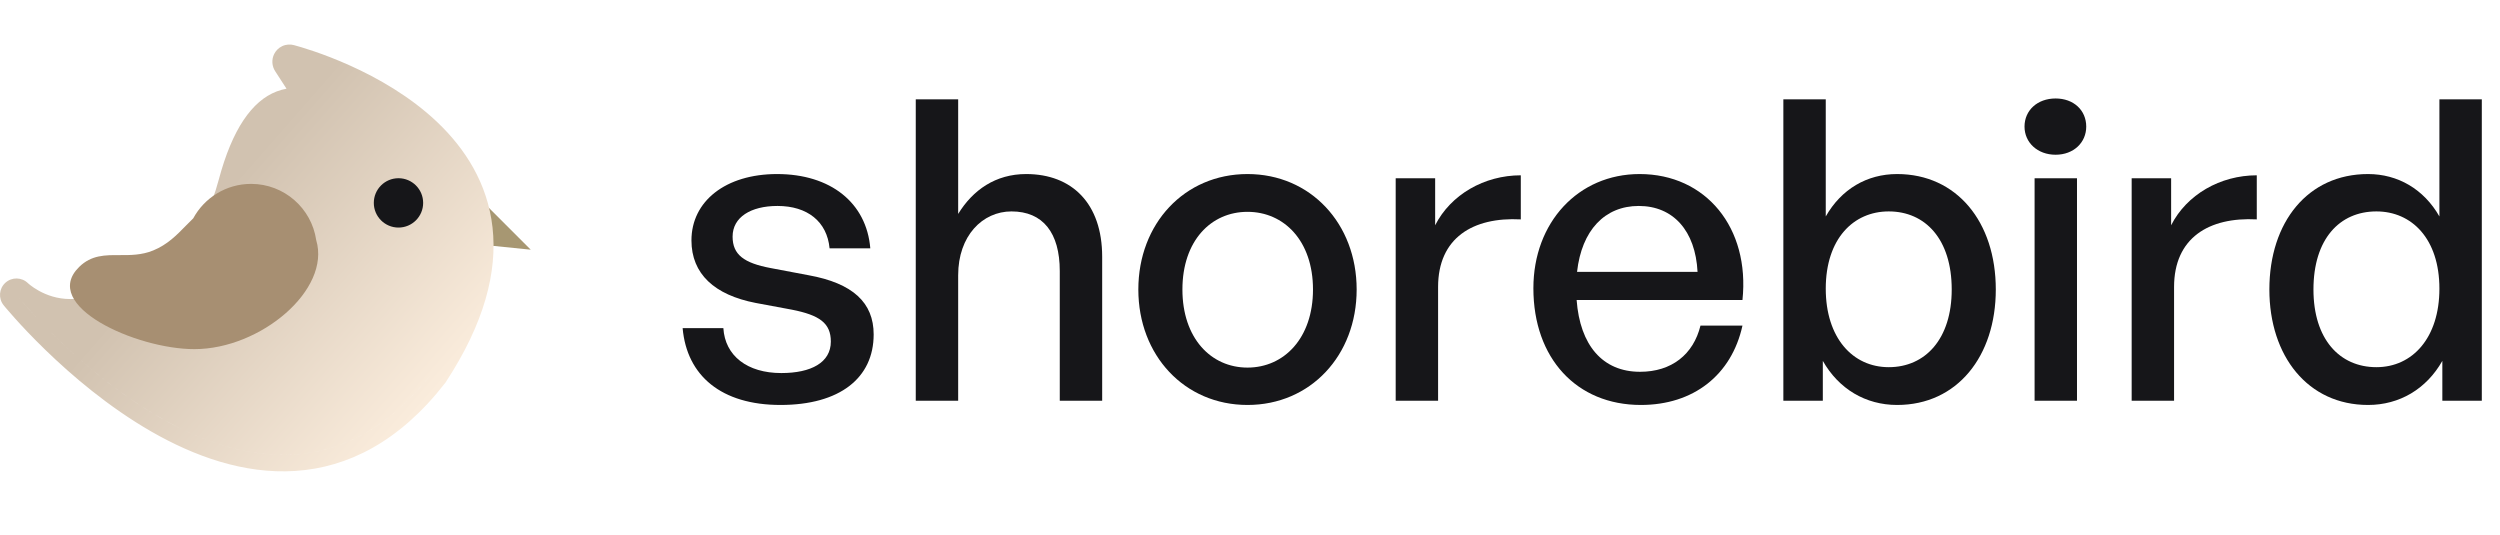
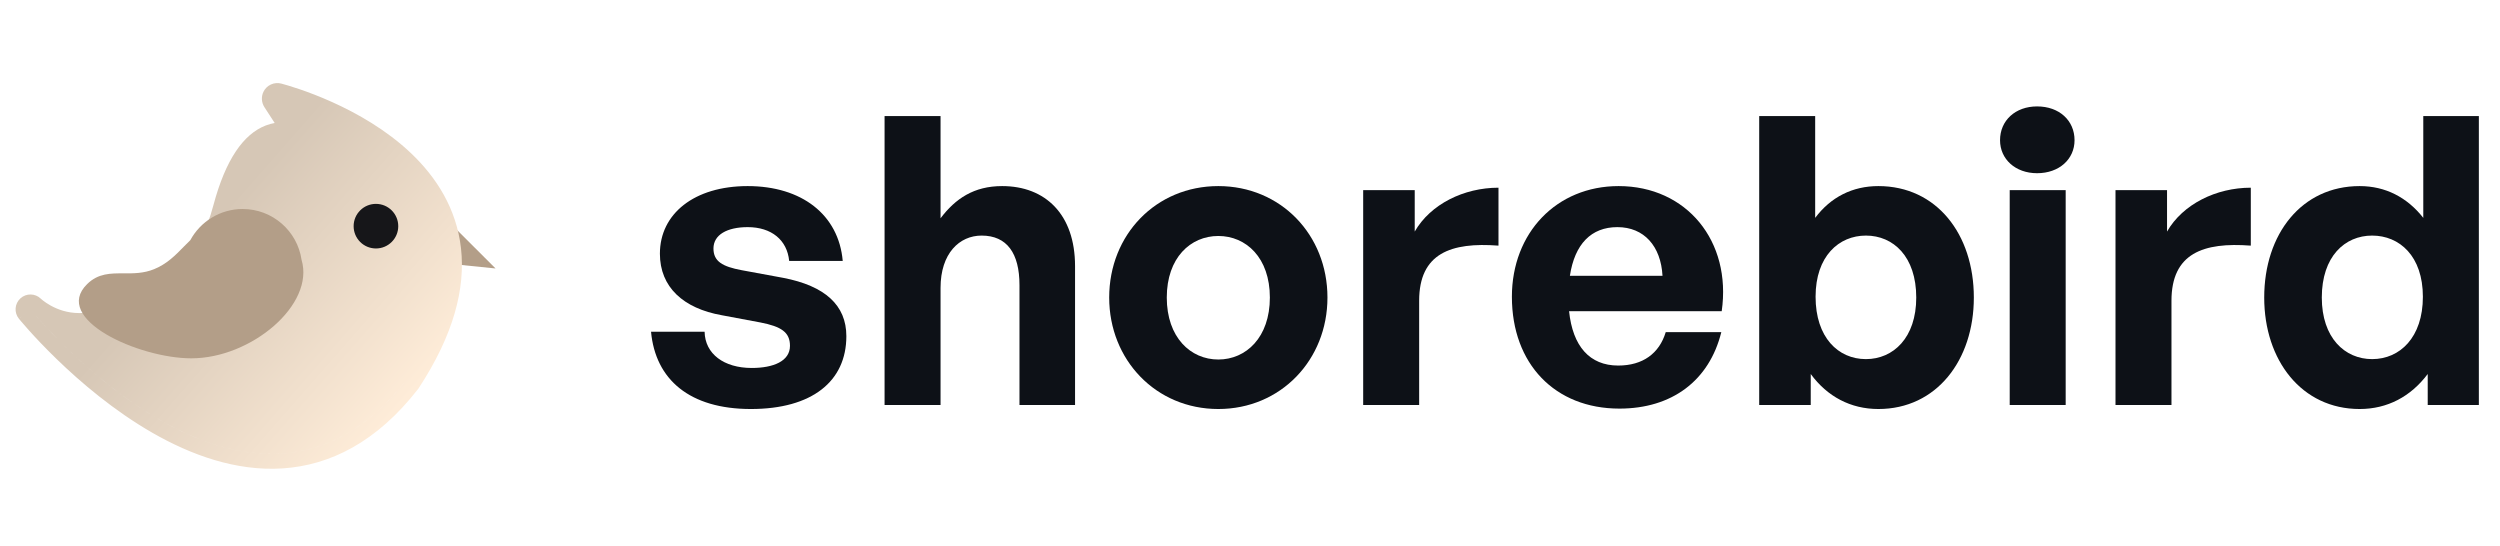
- <svg xmlns="http://www.w3.org/2000/svg" width="655" height="140" viewBox="0 0 655 140" fill="none">
-   <path d="M228.9 87.62C228.9 99.06 219.99 106.1 204.48 106.1C189.08 106.1 179.95 98.51 178.85 85.97H189.52C189.96 93.23 195.79 97.74 204.7 97.74C212.51 97.74 217.68 94.99 217.68 89.49C217.68 84.65 214.71 82.56 207.45 81.13L197.99 79.37C187.21 77.28 181.16 71.78 181.16 62.98C181.16 52.75 190.07 45.6 203.6 45.6C217.57 45.6 227.03 53.08 228.02 65.07H217.35C216.69 58.03 211.52 53.96 203.71 53.96C196.67 53.96 191.94 56.93 191.94 61.99C191.94 66.72 194.91 68.92 201.95 70.24L211.85 72.11C223.4 74.2 228.9 79.26 228.9 87.62Z" fill="#161619" />
-   <path d="M251.04 72.11V105H239.93V26.02H251.04V56.05C254.89 49.78 260.83 45.6 268.86 45.6C280.85 45.6 288.77 53.3 288.77 67.27V105H277.66V71.01C277.66 61 273.26 55.39 265.01 55.39C257.42 55.39 251.04 61.77 251.04 72.11Z" fill="#161619" />
-   <path d="M326.844 106.1C310.344 106.1 298.244 93.12 298.244 75.85C298.244 58.58 310.344 45.6 326.844 45.6C343.344 45.6 355.444 58.58 355.444 75.85C355.444 93.12 343.344 106.1 326.844 106.1ZM326.844 96.31C336.414 96.31 344.004 88.61 344.004 75.85C344.004 63.09 336.414 55.5 326.844 55.5C317.274 55.5 309.794 63.09 309.794 75.85C309.794 88.61 317.274 96.31 326.844 96.31Z" fill="#161619" />
-   <path d="M376.78 75.19V105H365.67V46.7H376.01V59.02C380.08 50.99 388.88 45.93 398.45 45.93V57.48C385.91 56.82 376.78 62.32 376.78 75.19Z" fill="#161619" />
-   <path d="M429.907 106.1C413.077 106.1 401.747 93.89 401.747 75.52C401.747 58.25 413.517 45.6 429.577 45.6C446.957 45.6 458.507 59.68 456.527 78.6H413.077C413.957 90.48 419.897 97.41 429.687 97.41C437.937 97.41 443.657 92.9 445.527 85.31H456.527C453.667 98.29 443.657 106.1 429.907 106.1ZM429.357 53.96C420.447 53.96 414.397 60.34 413.187 71.23H444.757C444.207 60.45 438.377 53.96 429.357 53.96Z" fill="#161619" />
-   <path d="M522.899 75.85C522.899 93.34 512.779 106.1 497.049 106.1C488.799 106.1 481.759 101.92 477.579 94.55V105H467.239V26.02H478.349V56.71C482.419 49.56 489.129 45.6 497.049 45.6C512.669 45.6 522.899 58.14 522.899 75.85ZM511.349 75.85C511.349 62.65 504.419 55.39 494.849 55.39C485.609 55.39 478.349 62.54 478.349 75.63C478.349 88.5 485.389 96.2 494.849 96.2C504.419 96.2 511.349 88.83 511.349 75.85Z" fill="#161619" />
-   <path d="M546.593 33.17C546.593 37.35 543.293 40.54 538.563 40.54C533.833 40.54 530.423 37.35 530.423 33.17C530.423 28.88 533.833 25.8 538.563 25.8C543.293 25.8 546.593 28.88 546.593 33.17ZM544.173 105H533.063V46.7H544.173V105Z" fill="#161619" />
-   <path d="M569.606 75.19V105H558.496V46.7H568.836V59.02C572.906 50.99 581.706 45.93 591.276 45.93V57.48C578.736 56.82 569.606 62.32 569.606 75.19Z" fill="#161619" />
-   <path d="M594.574 75.85C594.574 58.14 604.694 45.6 620.424 45.6C628.234 45.6 635.054 49.56 639.124 56.71V26.02H650.234V105H639.894V94.55C635.714 101.92 628.674 106.1 620.424 106.1C604.694 106.1 594.574 93.34 594.574 75.85ZM606.124 75.85C606.124 88.83 612.944 96.2 622.624 96.2C632.084 96.2 639.124 88.5 639.124 75.63C639.124 62.54 631.864 55.39 622.624 55.39C612.944 55.39 606.124 62.65 606.124 75.85Z" fill="#161619" />
-   <path d="M139.052 65.42L126.123 52.491C126.862 55.091 128.644 63.092 128.747 64.372L139.052 65.42Z" fill="#A79772" />
-   <path fill-rule="evenodd" clip-rule="evenodd" d="M116.597 100.387L116.704 100.249L116.8 100.103C126.947 84.616 130.345 71.166 129.042 59.573C127.739 47.976 121.807 38.905 114.596 32.033C100.361 18.47 80.35 12.719 77.011 11.821C76.084 11.572 74.984 11.597 73.934 12.092C72.915 12.572 72.232 13.356 71.84 14.137C71.085 15.642 71.256 17.361 72.096 18.658L75.063 23.241C74.219 23.387 73.359 23.622 72.485 23.958C66.024 26.443 60.85 33.821 57.316 47.071C53.315 62.076 45.471 69.718 37.911 73.734C30.185 77.838 22.378 78.348 18.385 78.348C14.986 78.348 12.183 77.287 10.197 76.191C9.208 75.645 8.447 75.105 7.951 74.717C7.704 74.524 7.526 74.371 7.421 74.279C7.369 74.232 7.335 74.201 7.321 74.188L7.316 74.183C5.688 72.597 3.104 72.548 1.416 74.077C-0.278 75.612 -0.479 78.204 0.959 79.981L4.309 77.271C0.959 79.981 0.961 79.983 0.962 79.985L0.966 79.99L0.979 80.005L1.021 80.057C1.057 80.101 1.108 80.163 1.175 80.244C1.307 80.404 1.5 80.635 1.75 80.93C2.251 81.519 2.983 82.365 3.925 83.415C5.809 85.514 8.541 88.433 11.961 91.746C18.777 98.349 28.433 106.623 39.637 113.06C50.804 119.476 63.867 124.273 77.374 123.388C91.085 122.489 104.628 115.775 116.597 100.387ZM12.557 86.277C7.343 81.02 4.31 77.271 4.31 77.271C4.31 77.271 4.31 77.271 4.31 77.271C4.685 77.734 68.078 155.747 113.194 97.74C129.444 72.938 126.843 54.925 117.796 42.219C126.844 54.925 129.446 72.938 113.195 97.741C77.825 143.217 31.222 105.093 12.557 86.277Z" fill="url(#paint0_linear_3009_31824)" />
-   <path fill-rule="evenodd" clip-rule="evenodd" d="M82.845 62.905C86.744 75.892 68.289 91.474 50.92 91.474C35.622 91.474 10.404 80.05 20.753 69.926C23.943 66.805 27.505 66.821 31.321 66.838C34.139 66.851 37.096 66.864 40.146 65.616C43.859 64.097 46.308 61.586 48.661 59.172C49.316 58.501 49.963 57.837 50.629 57.204C53.547 51.828 59.242 48.178 65.789 48.178C74.456 48.178 81.629 54.575 82.845 62.905Z" fill="#A78F72" />
-   <path d="M104.402 59.622C100.832 59.622 97.938 56.727 97.938 53.157C97.938 49.587 100.832 46.693 104.402 46.693C107.972 46.693 110.866 49.587 110.866 53.157C110.866 56.727 107.972 59.622 104.402 59.622Z" fill="#161619" />
-   <defs>
-     <linearGradient id="paint0_linear_3009_31824" x1="52.752" y1="57.052" x2="111.315" y2="108.386" gradientUnits="userSpaceOnUse">
-       <stop stop-color="#D1C2B0" />
-       <stop offset="1" stop-color="#FBEDDD" />
-     </linearGradient>
-   </defs>
+ <svg xmlns="http://www.w3.org/2000/svg" width="642" height="140" viewBox="0 0 642 140">
+   <path id="Path" fill="#0d1117" stroke="none" d="M 581.45 76.41 C 581.45 60.084 591.068 47.787 605.959 47.787 C 612.578 47.787 618.162 50.68 622.299 55.95 L 622.299 29.807 L 636.57 29.807 L 636.57 104.001 L 623.437 104.001 L 623.437 96.044 C 619.093 101.83 613.095 105.034 605.959 105.034 C 591.068 105.034 581.45 92.531 581.45 76.41 Z M 596.238 76.41 C 596.238 86.744 602.133 92.22 609.165 92.22 C 616.301 92.22 622.196 86.641 622.196 76.204 C 622.196 65.767 616.198 60.497 609.165 60.497 C 602.133 60.497 596.238 65.87 596.238 76.41 Z" />
+   <path id="path1" fill="#0d1117" stroke="none" d="M 557.634 77.237 L 557.634 104 L 543.259 104 L 543.259 48.82 L 556.496 48.82 L 556.496 59.464 C 560.53 52.437 569.113 48.2 578.007 48.2 L 578.007 63.08 C 565.804 62.15 557.634 65.044 557.634 77.237 Z" />
+   <path id="path2" fill="#0d1117" stroke="none" d="M 532.743 36.007 C 532.743 40.864 528.813 44.48 523.125 44.48 C 517.541 44.48 513.611 40.864 513.611 36.007 C 513.611 30.944 517.541 27.327 523.125 27.327 C 528.813 27.327 532.743 30.944 532.743 36.007 Z M 530.467 104.001 L 516.093 104.001 L 516.093 48.82 L 530.467 48.82 L 530.467 104.001 Z" />
+   <path id="path3" fill="#0d1117" stroke="none" d="M 506.882 76.41 C 506.882 92.531 497.264 105.034 482.372 105.034 C 475.237 105.034 469.239 101.83 464.999 96.044 L 464.999 104.001 L 451.762 104.001 L 451.762 29.807 L 466.136 29.807 L 466.136 55.95 C 470.17 50.577 475.754 47.787 482.372 47.787 C 497.264 47.787 506.882 60.084 506.882 76.41 Z M 492.093 76.41 C 492.093 65.87 486.199 60.497 479.167 60.497 C 472.238 60.497 466.24 65.767 466.24 76.204 C 466.24 86.641 472.031 92.22 479.167 92.22 C 486.199 92.22 492.093 86.744 492.093 76.41 Z" />
+   <path id="path4" fill="#0d1117" stroke="none" d="M 415.867 104.93 C 399.32 104.93 388.255 93.46 388.255 76.204 C 388.255 59.774 399.734 47.787 415.66 47.787 C 433.137 47.787 444.719 61.944 442.134 79.924 L 402.94 79.924 C 403.87 88.914 408.214 93.874 415.556 93.874 C 421.865 93.874 426.105 90.774 427.759 85.297 L 442.031 85.297 C 438.928 97.8 429.31 104.93 415.867 104.93 Z M 415.35 58.327 C 408.628 58.327 404.388 62.667 403.147 70.83 L 426.932 70.83 C 426.518 63.184 422.175 58.327 415.35 58.327 Z" />
+   <path id="path5" fill="#0d1117" stroke="none" d="M 364.439 77.237 L 364.439 104 L 350.064 104 L 350.064 48.82 L 363.301 48.82 L 363.301 59.464 C 367.334 52.437 375.918 48.2 384.811 48.2 L 384.811 63.08 C 372.608 62.15 364.439 65.044 364.439 77.237 Z" />
+   <path id="path6" fill="#0d1117" stroke="none" d="M 312.865 105.034 C 296.836 105.034 284.84 92.427 284.84 76.41 C 284.84 60.29 296.836 47.787 312.865 47.787 C 328.894 47.787 340.891 60.29 340.891 76.41 C 340.891 92.427 328.894 105.034 312.865 105.034 Z M 312.865 92.324 C 320.001 92.324 326.102 86.64 326.102 76.41 C 326.102 66.18 320.001 60.6 312.865 60.6 C 305.73 60.6 299.628 66.18 299.628 76.41 C 299.628 86.64 305.73 92.324 312.865 92.324 Z" />
+   <path id="path7" fill="#0d1117" stroke="none" d="M 241.533 73.93 L 241.533 104.001 L 227.158 104.001 L 227.158 29.807 L 241.533 29.807 L 241.533 56.054 C 245.359 50.991 250.116 47.787 257.355 47.787 C 268.421 47.787 276.073 55.02 276.073 68.35 L 276.073 104.001 L 261.802 104.001 L 261.802 73.207 C 261.802 65.044 258.596 60.497 252.081 60.497 C 246.393 60.497 241.533 65.044 241.533 73.93 Z" />
+   <path id="path8" fill="#0d1117" stroke="none" d="M 217.344 86.33 C 217.344 97.904 208.554 105.034 192.835 105.034 C 177.116 105.034 168.326 97.491 167.188 85.194 L 180.942 85.194 C 181.046 90.877 185.906 94.494 193.042 94.494 C 198.626 94.494 202.866 92.737 202.866 88.81 C 202.866 85.297 200.591 83.85 195.317 82.817 L 185.389 80.957 C 175.461 79.2 169.463 73.724 169.463 65.147 C 169.463 54.917 178.253 47.787 192.008 47.787 C 205.865 47.787 215.379 55.124 216.413 67.007 L 202.659 67.007 C 202.142 61.634 198.109 58.327 192.008 58.327 C 186.733 58.327 183.217 60.29 183.217 63.804 C 183.217 67.11 185.492 68.454 190.456 69.384 L 201.108 71.347 C 211.863 73.414 217.344 78.374 217.344 86.33 Z" />
+   <path id="path9" fill="#b39e88" stroke="none" d="M 127.257 68.943 L 115.797 57.492 C 116.452 59.795 118.032 66.881 118.123 68.015 L 127.257 68.943 Z" />
+   <linearGradient id="linearGradient1" x1="50.76" y1="61.532" x2="102.635" y2="107.04" gradientUnits="userSpaceOnUse">
+     <stop offset="1e-05" stop-color="#d6c7b6" stop-opacity="1" />
+     <stop offset="1" stop-color="#ffedd9" stop-opacity="1" />
+   </linearGradient>
+   <path id="path10" fill="url(#linearGradient1)" fill-rule="evenodd" stroke="none" d="M 107.353 99.914 L 107.448 99.792 L 107.533 99.663 C 116.527 85.946 119.539 74.033 118.384 63.765 C 117.229 53.493 111.971 45.459 105.579 39.373 C 92.961 27.359 75.223 22.265 72.263 21.471 C 71.441 21.25 70.467 21.272 69.536 21.71 C 68.633 22.135 68.027 22.83 67.68 23.522 C 67.011 24.855 67.162 26.377 67.906 27.526 L 70.537 31.585 C 69.789 31.715 69.026 31.922 68.252 32.22 C 62.525 34.421 57.938 40.956 54.806 52.691 C 51.259 65.982 44.306 72.751 37.605 76.308 C 30.757 79.943 23.837 80.394 20.296 80.394 C 17.284 80.394 14.799 79.454 13.038 78.484 C 12.162 78 11.488 77.522 11.048 77.178 C 10.829 77.007 10.671 76.872 10.578 76.79 C 10.532 76.749 10.502 76.721 10.49 76.71 L 10.485 76.705 C 9.042 75.3 6.751 75.257 5.256 76.611 C 3.753 77.971 3.575 80.266 4.85 81.841 L 7.82 79.44 C 4.85 81.841 4.851 81.842 4.853 81.844 L 4.856 81.848 L 4.867 81.862 L 4.905 81.908 C 4.937 81.947 4.982 82.002 5.041 82.073 C 5.159 82.215 5.33 82.42 5.552 82.681 C 5.995 83.203 6.644 83.952 7.479 84.882 C 9.149 86.741 11.571 89.327 14.602 92.261 C 20.644 98.11 29.203 105.438 39.134 111.139 C 49.034 116.822 60.613 121.071 72.585 120.287 C 84.739 119.491 96.743 113.544 107.353 99.914 Z M 15.131 87.417 C 10.509 82.761 7.82 79.44 7.82 79.44 C 8.152 79.85 64.345 148.948 104.336 97.57 C 118.753 75.583 116.432 59.62 108.394 48.364 C 116.432 59.62 118.755 75.584 104.337 97.571 C 72.985 137.85 31.676 104.083 15.131 87.417 Z" />
+   <path id="path11" fill="#b39e88" fill-rule="evenodd" stroke="none" d="M 77.437 66.716 C 80.893 78.218 64.534 92.019 49.138 92.019 C 35.577 92.019 13.224 81.901 22.397 72.934 C 25.225 70.17 28.382 70.184 31.765 70.199 C 34.263 70.211 36.884 70.223 39.587 69.117 C 42.879 67.771 45.05 65.547 47.135 63.41 C 47.716 62.815 48.29 62.227 48.879 61.666 C 51.466 56.905 56.514 53.672 62.317 53.672 C 70 53.672 76.359 59.338 77.437 66.716 Z" />
+   <path id="path12" fill="#161619" stroke="none" d="M 96.542 63.807 C 93.377 63.807 90.812 61.244 90.812 58.081 C 90.812 54.919 93.377 52.356 96.542 52.356 C 99.706 52.356 102.272 54.919 102.272 58.081 C 102.272 61.244 99.706 63.807 96.542 63.807 Z" />
</svg>
